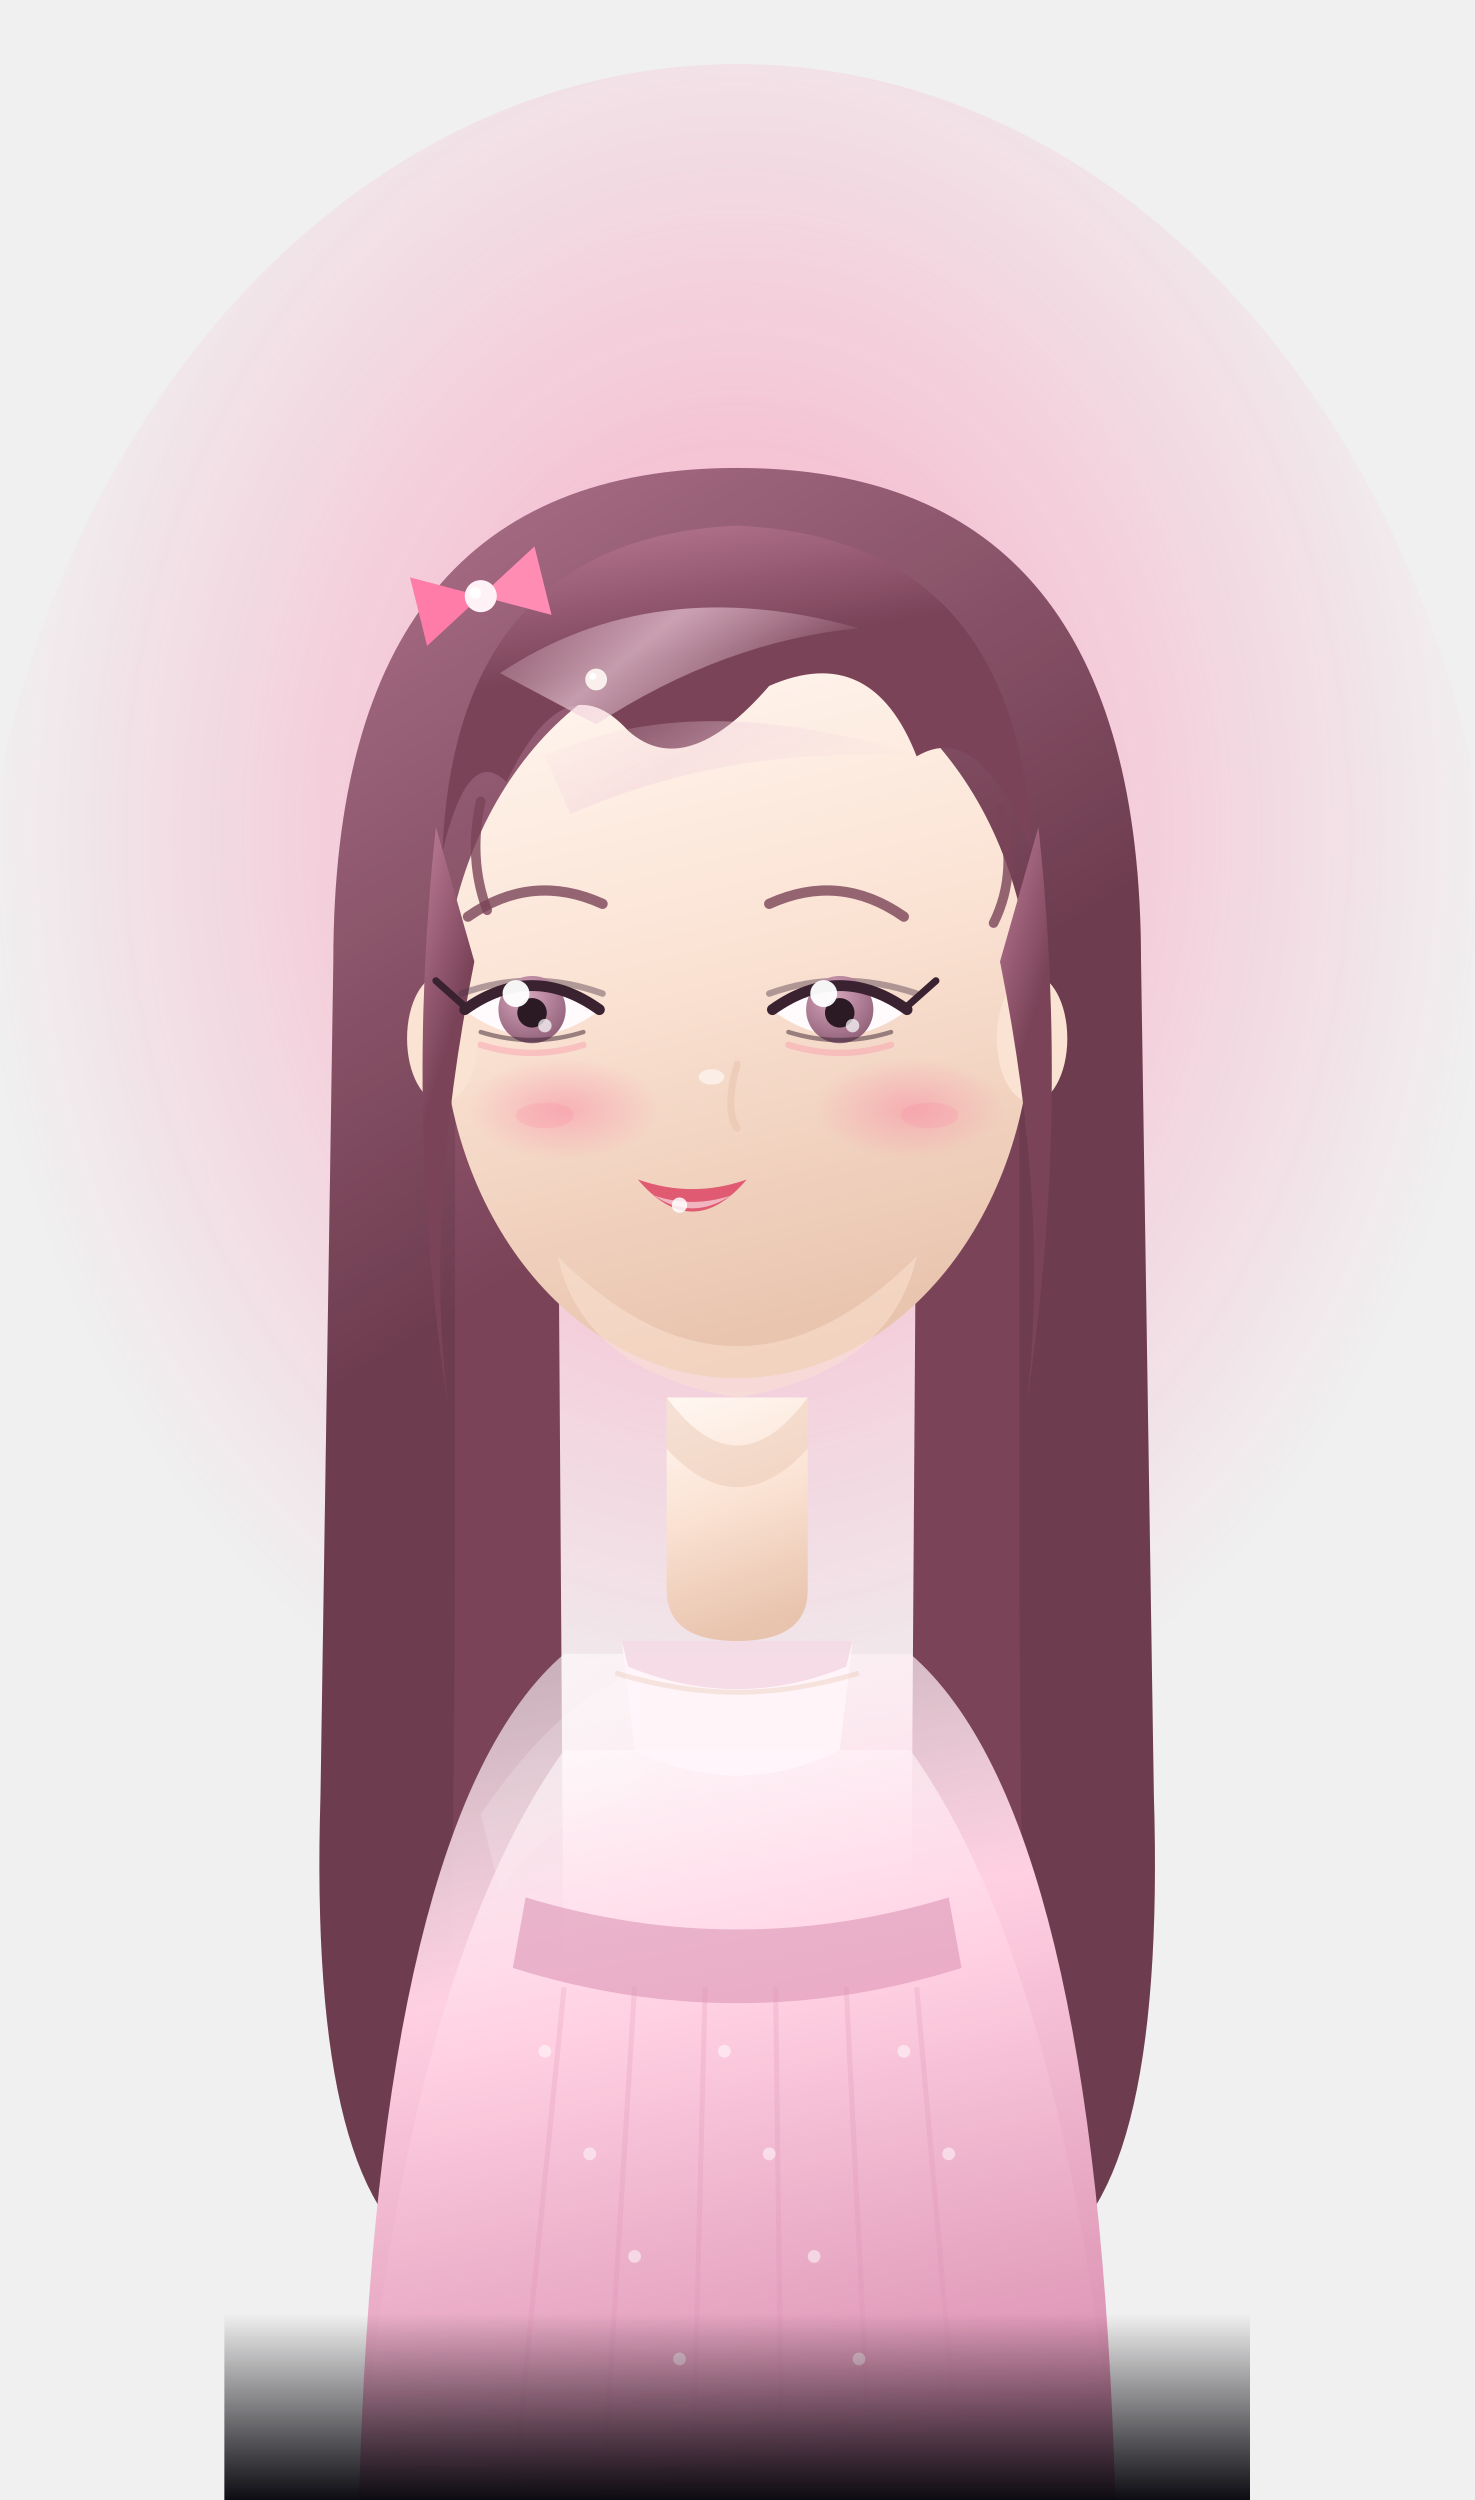
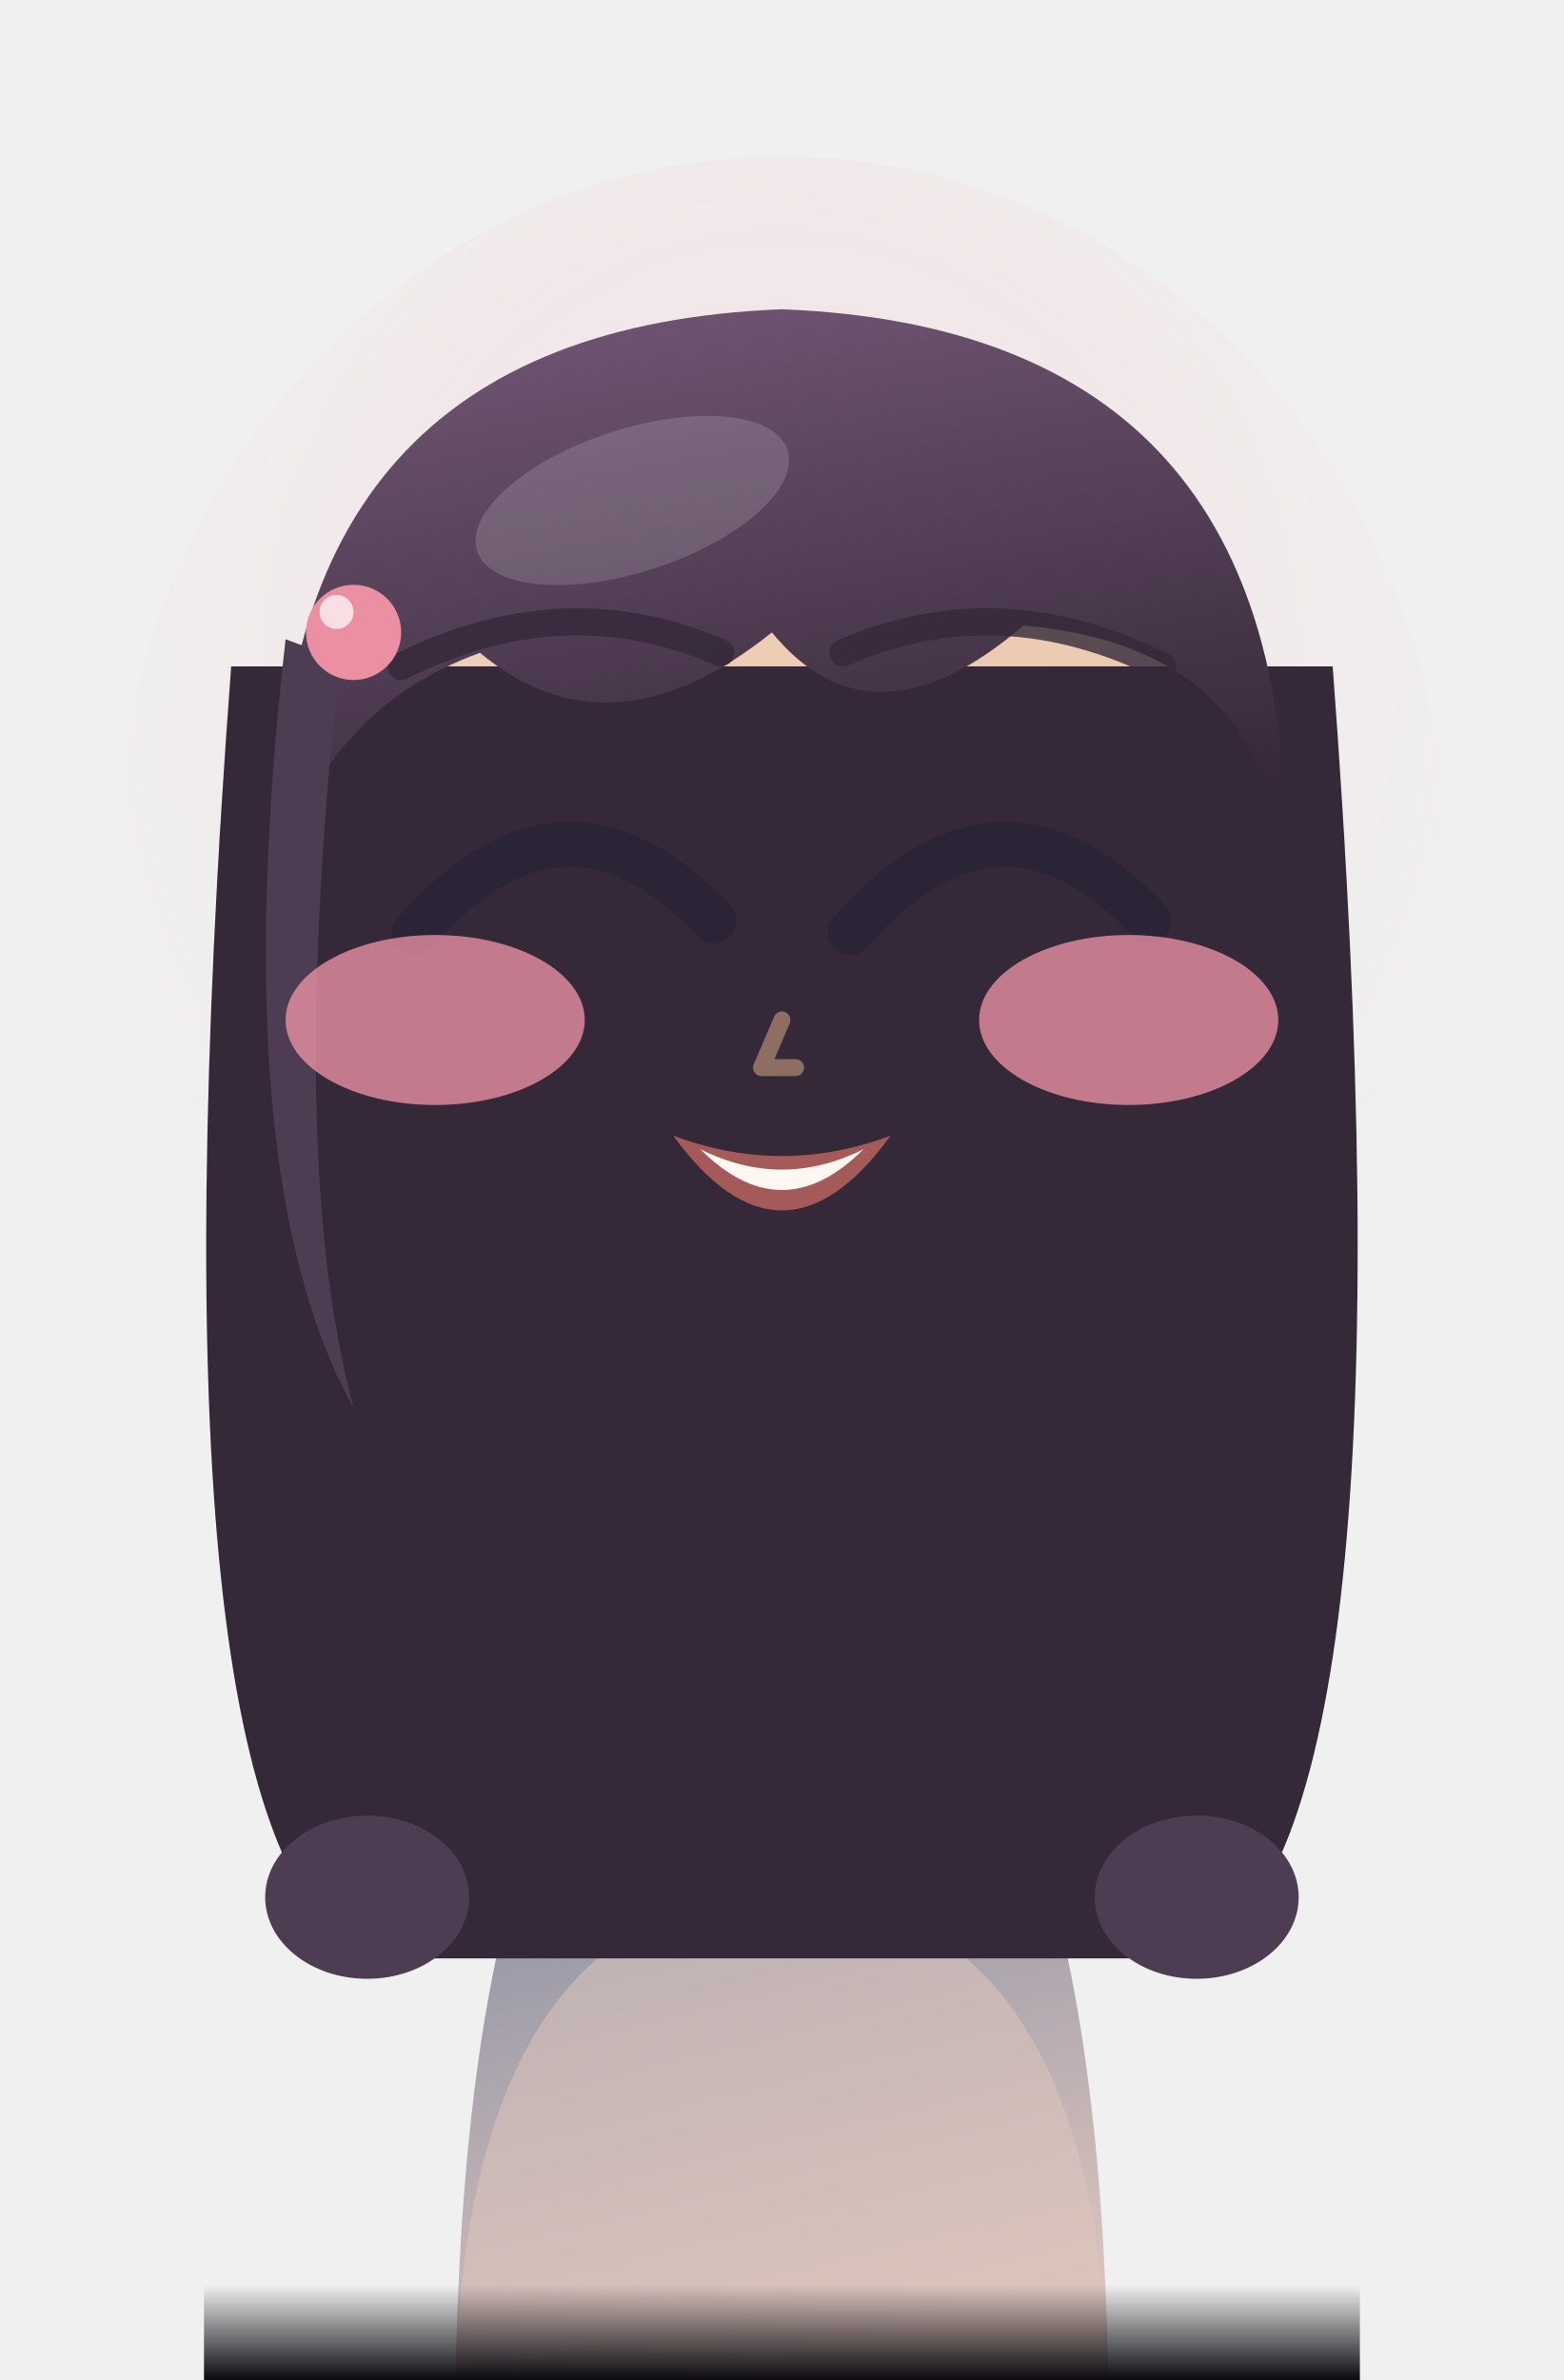
- <svg xmlns="http://www.w3.org/2000/svg" viewBox="0 0 460 780" width="460" height="780" preserveAspectRatio="xMidYMid slice">
+ <svg xmlns="http://www.w3.org/2000/svg" viewBox="0 0 460 700" width="460" height="700" preserveAspectRatio="xMidYMax meet">
  <defs>
-     <linearGradient id="hairG" x1="0.1" y1="0" x2="0.4" y2="1">
-       <stop offset="0%" stop-color="#bb7a95" />
-       <stop offset="45%" stop-color="#7a4358" />
-       <stop offset="100%" stop-color="#7a4358" />
+     <radialGradient id="iris" cx="0.5" cy="0.28" r="0.75">
+       <stop offset="0%" stop-color="#7e93c4" />
+       <stop offset="55%" stop-color="#3c4a6b" />
+       <stop offset="100%" stop-color="#4a2f52" />
+     </radialGradient>
+     <radialGradient id="aura" cx="0.5" cy="0.36" r="0.55">
+       <stop offset="0%" stop-color="#ff9db0" stop-opacity="0.22" />
+       <stop offset="100%" stop-color="#ff9db0" stop-opacity="0" />
+     </radialGradient>
+     <linearGradient id="hairG" x1="0.2" y1="0" x2="0.5" y2="1">
+       <stop offset="0%" stop-color="#715674" />
+       <stop offset="100%" stop-color="#352838" />
    </linearGradient>
-     <linearGradient id="skinG" x1="0.2" y1="0" x2="0.4" y2="1">
-       <stop offset="0%" stop-color="#fff6f0" />
-       <stop offset="45%" stop-color="#fbe3d4" />
-       <stop offset="100%" stop-color="#e8c3ad" />
+     <linearGradient id="skinG" x1="0.3" y1="0" x2="0.5" y2="1">
+       <stop offset="0%" stop-color="#f6d9c4" />
+       <stop offset="100%" stop-color="#e0b79a" />
    </linearGradient>
-     <linearGradient id="coatG" x1="0.1" y1="0" x2="0.3" y2="1">
-       <stop offset="0%" stop-color="#ffffff" stop-opacity="0.55" />
-       <stop offset="40%" stop-color="#ffd0e2" />
-       <stop offset="100%" stop-color="#d98fb0" />
+     <linearGradient id="clothG" x1="0.2" y1="0" x2="0.4" y2="1">
+       <stop offset="0%" stop-color="#6d7d9c" />
+       <stop offset="100%" stop-color="#dcc4bc" />
    </linearGradient>
-     <linearGradient id="hairShineG" x1="0" y1="0" x2="1" y2="0.4">
-       <stop offset="0%" stop-color="#f0cfdd" stop-opacity="0" />
-       <stop offset="45%" stop-color="#f0cfdd" stop-opacity="0.85" />
-       <stop offset="100%" stop-color="#f0cfdd" stop-opacity="0" />
-     </linearGradient>
-     <radialGradient id="irisG" cx="0.4" cy="0.3" r="0.8">
-       <stop offset="0%" stop-color="#d9a8bf" />
-       <stop offset="100%" stop-color="#8a5a72" />
-     </radialGradient>
-     <radialGradient id="blushG" cx="0.5" cy="0.5" r="0.5">
-       <stop offset="0%" stop-color="#f98aa4" stop-opacity="0.5" />
-       <stop offset="100%" stop-color="#f98aa4" stop-opacity="0" />
-     </radialGradient>
-     <radialGradient id="aura" cx="0.5" cy="0.4" r="0.5">
-       <stop offset="0%" stop-color="#ff5f96" stop-opacity="0.5" />
-       <stop offset="100%" stop-color="#ff5f96" stop-opacity="0" />
-     </radialGradient>
    <linearGradient id="fade" x1="0" y1="0" x2="0" y2="1">
-       <stop offset="70%" stop-color="#0b0a10" stop-opacity="0" />
+       <stop offset="80%" stop-color="#0b0a10" stop-opacity="0" />
      <stop offset="100%" stop-color="#0b0a10" stop-opacity="1" />
    </linearGradient>
  </defs>
-   <ellipse cx="230" cy="320" rx="238" ry="300" fill="url(#aura)" />
-   <path d="M104 300 Q104 146 230 146 Q356 146 356 300          L360 560 Q364 690 322 706 Q286 700 284 640          L286 344 L174 344 L176 640 Q174 700 138 706          Q96 690 100 560 Z" fill="url(#hairG)" />
-   <path d="M104 300 Q104 146 230 146 Q356 146 356 300 L360 560 Q364 690 322 706          Q318 600 318 470 L318 344 L142 344 L142 470 Q142 600 138 706          Q96 690 100 560 Z" fill="#000" opacity="0.10" />
-   <path d="M112 780 Q118 566 176 516 L284 516 Q342 566 348 780 Z" fill="url(#coatG)" />
-   <path d="M150 566 Q176 528 200 522 L200 560 Q172 566 156 590 Z" fill="#fff" opacity="0.18" />
-   <path d="M112 780 Q126 616 176 546 L284 546 Q334 616 348 780 Z" fill="url(#coatG)" />
-   <path d="M164 592 Q230 612 296 592 L300 614 Q230 636 160 614 Z" fill="#d98fb0" opacity="0.55" />
-   <path d="M194 512 L266 512 L262 546 Q230 562 198 546 Z" fill="#fff6fa" opacity="0.95" />
-   <path d="M194 512 L266 512 L264 520 Q230 534 196 520 Z" fill="#d98fb0" opacity="0.25" />
-   <path d="M176 620 L160 780" stroke="#d98fb0" stroke-width="1.6" opacity="0.22" />
-   <path d="M198 620 L188 780" stroke="#d98fb0" stroke-width="1.6" opacity="0.22" />
-   <path d="M220 620 L216 780" stroke="#d98fb0" stroke-width="1.6" opacity="0.22" />
-   <path d="M242 620 L244 780" stroke="#d98fb0" stroke-width="1.6" opacity="0.22" />
-   <path d="M264 620 L272 780" stroke="#d98fb0" stroke-width="1.6" opacity="0.22" />
-   <path d="M286 620 L300 780" stroke="#d98fb0" stroke-width="1.6" opacity="0.22" />
-   <circle cx="170" cy="640" r="2" fill="#fff" opacity="0.5" />
-   <circle cx="184" cy="672" r="2" fill="#fff" opacity="0.5" />
-   <circle cx="198" cy="704" r="2" fill="#fff" opacity="0.5" />
-   <circle cx="212" cy="736" r="2" fill="#fff" opacity="0.5" />
-   <circle cx="226" cy="640" r="2" fill="#fff" opacity="0.5" />
-   <circle cx="240" cy="672" r="2" fill="#fff" opacity="0.5" />
-   <circle cx="254" cy="704" r="2" fill="#fff" opacity="0.5" />
-   <circle cx="268" cy="736" r="2" fill="#fff" opacity="0.5" />
-   <circle cx="282" cy="640" r="2" fill="#fff" opacity="0.5" />
-   <circle cx="296" cy="672" r="2" fill="#fff" opacity="0.5" />
-   <path d="M208 436 L208 496 Q208 512 230 512 Q252 512 252 496 L252 436 Z" fill="url(#skinG)" />
-   <path d="M208 436 Q230 466 252 436 L252 452 Q230 476 208 452 Z" fill="#e8c3ad" opacity="0.42" />
-   <path d="M192 522 Q212 528 230 528 Q248 528 268 522" fill="none" stroke="#e8c3ad" stroke-width="1.6" opacity="0.35" />
-   <ellipse cx="230" cy="316" rx="92" ry="114" fill="url(#skinG)" />
-   <path d="M174 392 Q230 448 286 392 Q278 428 230 436 Q182 428 174 392 Z" fill="#fbe3d4" opacity="0.5" />
-   <ellipse cx="138" cy="324" rx="11" ry="20" fill="#fbe3d4" />
-   <ellipse cx="322" cy="324" rx="11" ry="20" fill="#fbe3d4" />
-   <path d="M136 318 Q142 324 136 332" fill="none" stroke="#e8c3ad" stroke-width="1.6" opacity="0.6" />
-   <path d="M138 266 Q142 168 230 164 Q318 168 322 266          Q306 224 286 236 Q272 200 240 214          Q214 244 196 228 Q176 206 158 244 Q146 232 138 266 Z" fill="url(#hairG)" />
-   <path d="M150 250 Q146 268 152 284" fill="none" stroke="#7a4358" stroke-width="3" stroke-linecap="round" opacity="0.8" />
-   <path d="M312 252 Q318 272 310 288" fill="none" stroke="#7a4358" stroke-width="3" stroke-linecap="round" opacity="0.8" />
-   <path d="M156 210 Q204 178 268 196 Q226 200 186 226 Z" fill="url(#hairShineG)" opacity="0.75" />
-   <path d="M170 236 Q216 214 288 236 Q228 232 178 254 Z" fill="url(#hairShineG)" opacity="0.45" />
-   <path d="M136 258 Q126 350 140 440 Q132 380 148 300 Z" fill="url(#hairG)" />
-   <path d="M324 258 Q334 350 320 440 Q328 380 312 300 Z" fill="url(#hairG)" />
-   <ellipse cx="176" cy="346" rx="30" ry="16" fill="url(#blushG)" />
-   <ellipse cx="284" cy="346" rx="30" ry="16" fill="url(#blushG)" />
-   <ellipse cx="170" cy="348" rx="9" ry="4" fill="#f98aa4" opacity="0.22" />
-   <ellipse cx="290" cy="348" rx="9" ry="4" fill="#f98aa4" opacity="0.22" />
-   <path d="M146 286 Q166 272 188 282" fill="none" stroke="#7a4358" stroke-width="3.2" stroke-linecap="round" opacity="0.8" />
-   <path d="M240 282 Q262 272 282 286" fill="none" stroke="#7a4358" stroke-width="3.2" stroke-linecap="round" opacity="0.8" />
-   <path d="M144 310 Q166 302 188 310" fill="none" stroke="#4a3244" stroke-width="2" opacity="0.42" stroke-linecap="round" />
-   <path d="M240 310 Q262 302 286 310" fill="none" stroke="#4a3244" stroke-width="2" opacity="0.42" stroke-linecap="round" />
-   <path d="M146 316 Q166 302 186 316 Q166 330 146 316 Z" fill="#fffafc" />
-   <path d="M242 316 Q262 302 282 316 Q262 330 242 316 Z" fill="#fffafc" />
-   <circle cx="166" cy="315" r="10.5" fill="url(#irisG)" />
-   <circle cx="262" cy="315" r="10.5" fill="url(#irisG)" />
-   <circle cx="166" cy="316" r="4.6" fill="#2b1a24" />
-   <circle cx="262" cy="316" r="4.6" fill="#2b1a24" />
-   <path d="M145 315 Q166 300 187 315" fill="none" stroke="#3a2230" stroke-width="3.4" stroke-linecap="round" />
-   <path d="M241 315 Q262 300 283 315" fill="none" stroke="#3a2230" stroke-width="3.4" stroke-linecap="round" />
-   <path d="M150 322 Q166 327 182 322" fill="none" stroke="#3a2230" stroke-width="1.4" opacity="0.5" stroke-linecap="round" />
-   <path d="M246 322 Q262 327 278 322" fill="none" stroke="#3a2230" stroke-width="1.4" opacity="0.5" stroke-linecap="round" />
-   <path d="M145 314 L136 306" stroke="#3a2230" stroke-width="2.2" stroke-linecap="round" />
-   <path d="M283 314 L292 306" stroke="#3a2230" stroke-width="2.2" stroke-linecap="round" />
-   <path d="M150 326 Q166 331 182 326" fill="none" stroke="#f98aa4" stroke-width="2" opacity="0.35" stroke-linecap="round" />
-   <path d="M246 326 Q262 331 278 326" fill="none" stroke="#f98aa4" stroke-width="2" opacity="0.35" stroke-linecap="round" />
-   <circle cx="161" cy="310" r="4.2" fill="#fff" opacity="0.95" />
-   <circle cx="257" cy="310" r="4.2" fill="#fff" opacity="0.95" />
-   <circle cx="170" cy="320" r="2.1" fill="#fff" opacity="0.7" />
-   <circle cx="266" cy="320" r="2.1" fill="#fff" opacity="0.7" />
-   <path d="M230 332 Q226 346 230 352" fill="none" stroke="#e8c3ad" stroke-width="2.2" stroke-linecap="round" opacity="0.55" />
-   <ellipse cx="222" cy="336" rx="4" ry="2.4" fill="#fff" opacity="0.55" />
-   <path d="M199 368 Q216 388 233 368 Q216 374 199 368 Z" fill="#e05a72" />
-   <path d="M204 373 Q216 381 228 373 Q216 377 204 373 Z" fill="#fff" opacity="0.55" />
-   <circle cx="212" cy="376" r="2.4" fill="#fff" opacity="0.85" />
-   <g transform="translate(150,186) rotate(-14)">
-     <path d="M0 0 L-20 -11 L-20 11 Z" fill="#ff5f96" />
-     <path d="M0 0 L20 -11 L20 11 Z" fill="#ff5f96" />
-     <path d="M0 0 L-20 -11 L-20 11 Z" fill="#fff" opacity="0.18" />
-     <path d="M0 0 L20 -11 L20 11 Z" fill="#fff" opacity="0.28" />
-     <circle cx="0" cy="0" r="5" fill="#fff2f7" />
-     <circle cx="-1.4" cy="-1.4" r="1.8" fill="#fff" />
-   </g>
-   <circle cx="186" cy="212" r="3.4" fill="#fffaf5" opacity="0.9" />
-   <circle cx="185" cy="211" r="1.1" fill="#fff" />
-   <rect x="70" y="586" width="320" height="194" fill="url(#fade)" />
+   <ellipse cx="230" cy="256" rx="196" ry="210" fill="url(#aura)" />
+   <path d="M172 600 L172 676 Q172 692 188 692 L214 692 Q228 692 228 676 L228 600 Z" fill="#e0b79a" />
+   <path d="M236 600 L236 676 Q236 692 250 692 L276 692 Q292 692 292 676 L292 600 Z" fill="#e0b79a" />
+   <path d="M166 674 Q158 700 182 704 L224 704 Q234 700 228 678 Z" fill="#4a3f52" />
+   <path d="M238 678 Q232 700 242 704 L284 704 Q308 700 300 674 Z" fill="#4a3f52" />
+   <path d="M134 700 Q138 474 230 466 Q322 474 326 700 Z" fill="url(#clothG)" />
+   <path d="M198 470 Q230 498 262 470 L270 484 Q230 514 190 484 Z" fill="#dcc4bc" />
+   <path d="M200 472 Q230 496 260 472 L264 478 Q230 502 196 478 Z" fill="#000" opacity="0.1" />
+   <path d="M230 496 l-26 -16 l6 -12 l20 12 l20 -12 l6 12 z" fill="#93a9d6" />
+   <circle cx="230" cy="484" r="7" fill="#93a9d6" opacity="0.8" />
+   <path d="M134 700 Q138 560 230 556 Q322 560 326 700 Z" fill="#dcc4bc" opacity="0.55" />
+   <ellipse cx="128" cy="534" rx="23" ry="27" fill="#f6d9c4" />
+   <ellipse cx="332" cy="534" rx="23" ry="27" fill="#f6d9c4" />
+   <ellipse cx="128" cy="534" rx="23" ry="27" fill="#e0b79a" opacity="0.22" />
+   <ellipse cx="332" cy="534" rx="23" ry="27" fill="#e0b79a" opacity="0.22" />
+   <path d="M206 376 L206 470 Q230 486 254 470 L254 376 Z" fill="#e0b79a" />
+   <path d="M206 384 Q230 414 254 384 L254 402 Q230 428 206 402 Z" fill="#c99b7e" opacity="0.45" />
+   <ellipse cx="230" cy="236" rx="148" ry="140.6" fill="url(#skinG)" />
+   <ellipse cx="83.48" cy="248" rx="19" ry="25" fill="#e0b79a" />
+   <ellipse cx="376.52" cy="248" rx="19" ry="25" fill="#e0b79a" />
+   <path d="M68 196 Q42 542 108 576          L352 576          Q418 542 392 196 Z" fill="#352838" />
+   <ellipse cx="108" cy="558" rx="30" ry="24" fill="#4e3d52" />
+   <ellipse cx="352" cy="558" rx="30" ry="24" fill="#4e3d52" />
+   <path d="M82 256          Q78 96.88 230 90.96          Q382 96.88 378 256          Q372 190 301.04 184          Q256.64 222 227.04 186          Q179.68 224 141.2 192          Q96.8 208 82 256 Z" fill="url(#hairG)" />
+   <path d="M84 188 Q66 346 104 414          Q84 340 100 194 Z" fill="#4e3d52" />
+   <ellipse cx="186" cy="147.2" rx="48" ry="21" fill="#ffffff" opacity="0.15" transform="rotate(-18 186 147.2)" />
+   <path d="M118 196 Q166 172 212 192" fill="none" stroke="#352838" stroke-width="8" stroke-linecap="round" opacity="0.8" />
+   <path d="M248 192 Q294 172 342 196" fill="none" stroke="#352838" stroke-width="8" stroke-linecap="round" opacity="0.8" />
+   <path d="M122 274.32 Q166 224.16 210 270.8" fill="none" stroke="#2b2436" stroke-width="13.2" stroke-linecap="round" />
+   <path d="M250 274.32 Q294 224.16 338 270.8" fill="none" stroke="#2b2436" stroke-width="13.2" stroke-linecap="round" />
+   <path d="M230 300 L224 314 L234 314" fill="none" stroke="#c99b7e" stroke-width="5" stroke-linecap="round" stroke-linejoin="round" opacity="0.6" />
+   <path d="M198 334 Q230 378 262 334                    Q230 346 198 334 Z" fill="#a35a58" />
+   <path d="M206 338 Q230 350 254 338                    Q230 362 206 338 Z" fill="#fff8f2" />
+   <ellipse cx="128" cy="300" rx="44" ry="25" fill="#ff9db0" opacity="0.7" />
+   <ellipse cx="332" cy="300" rx="44" ry="25" fill="#ff9db0" opacity="0.7" />
+   <circle cx="104" cy="186" r="14" fill="#eb8fa2" />
+   <circle cx="99" cy="180" r="5" fill="#fff" opacity="0.7" />
+   <rect x="60" y="560" width="340" height="140" fill="url(#fade)" />
</svg>
